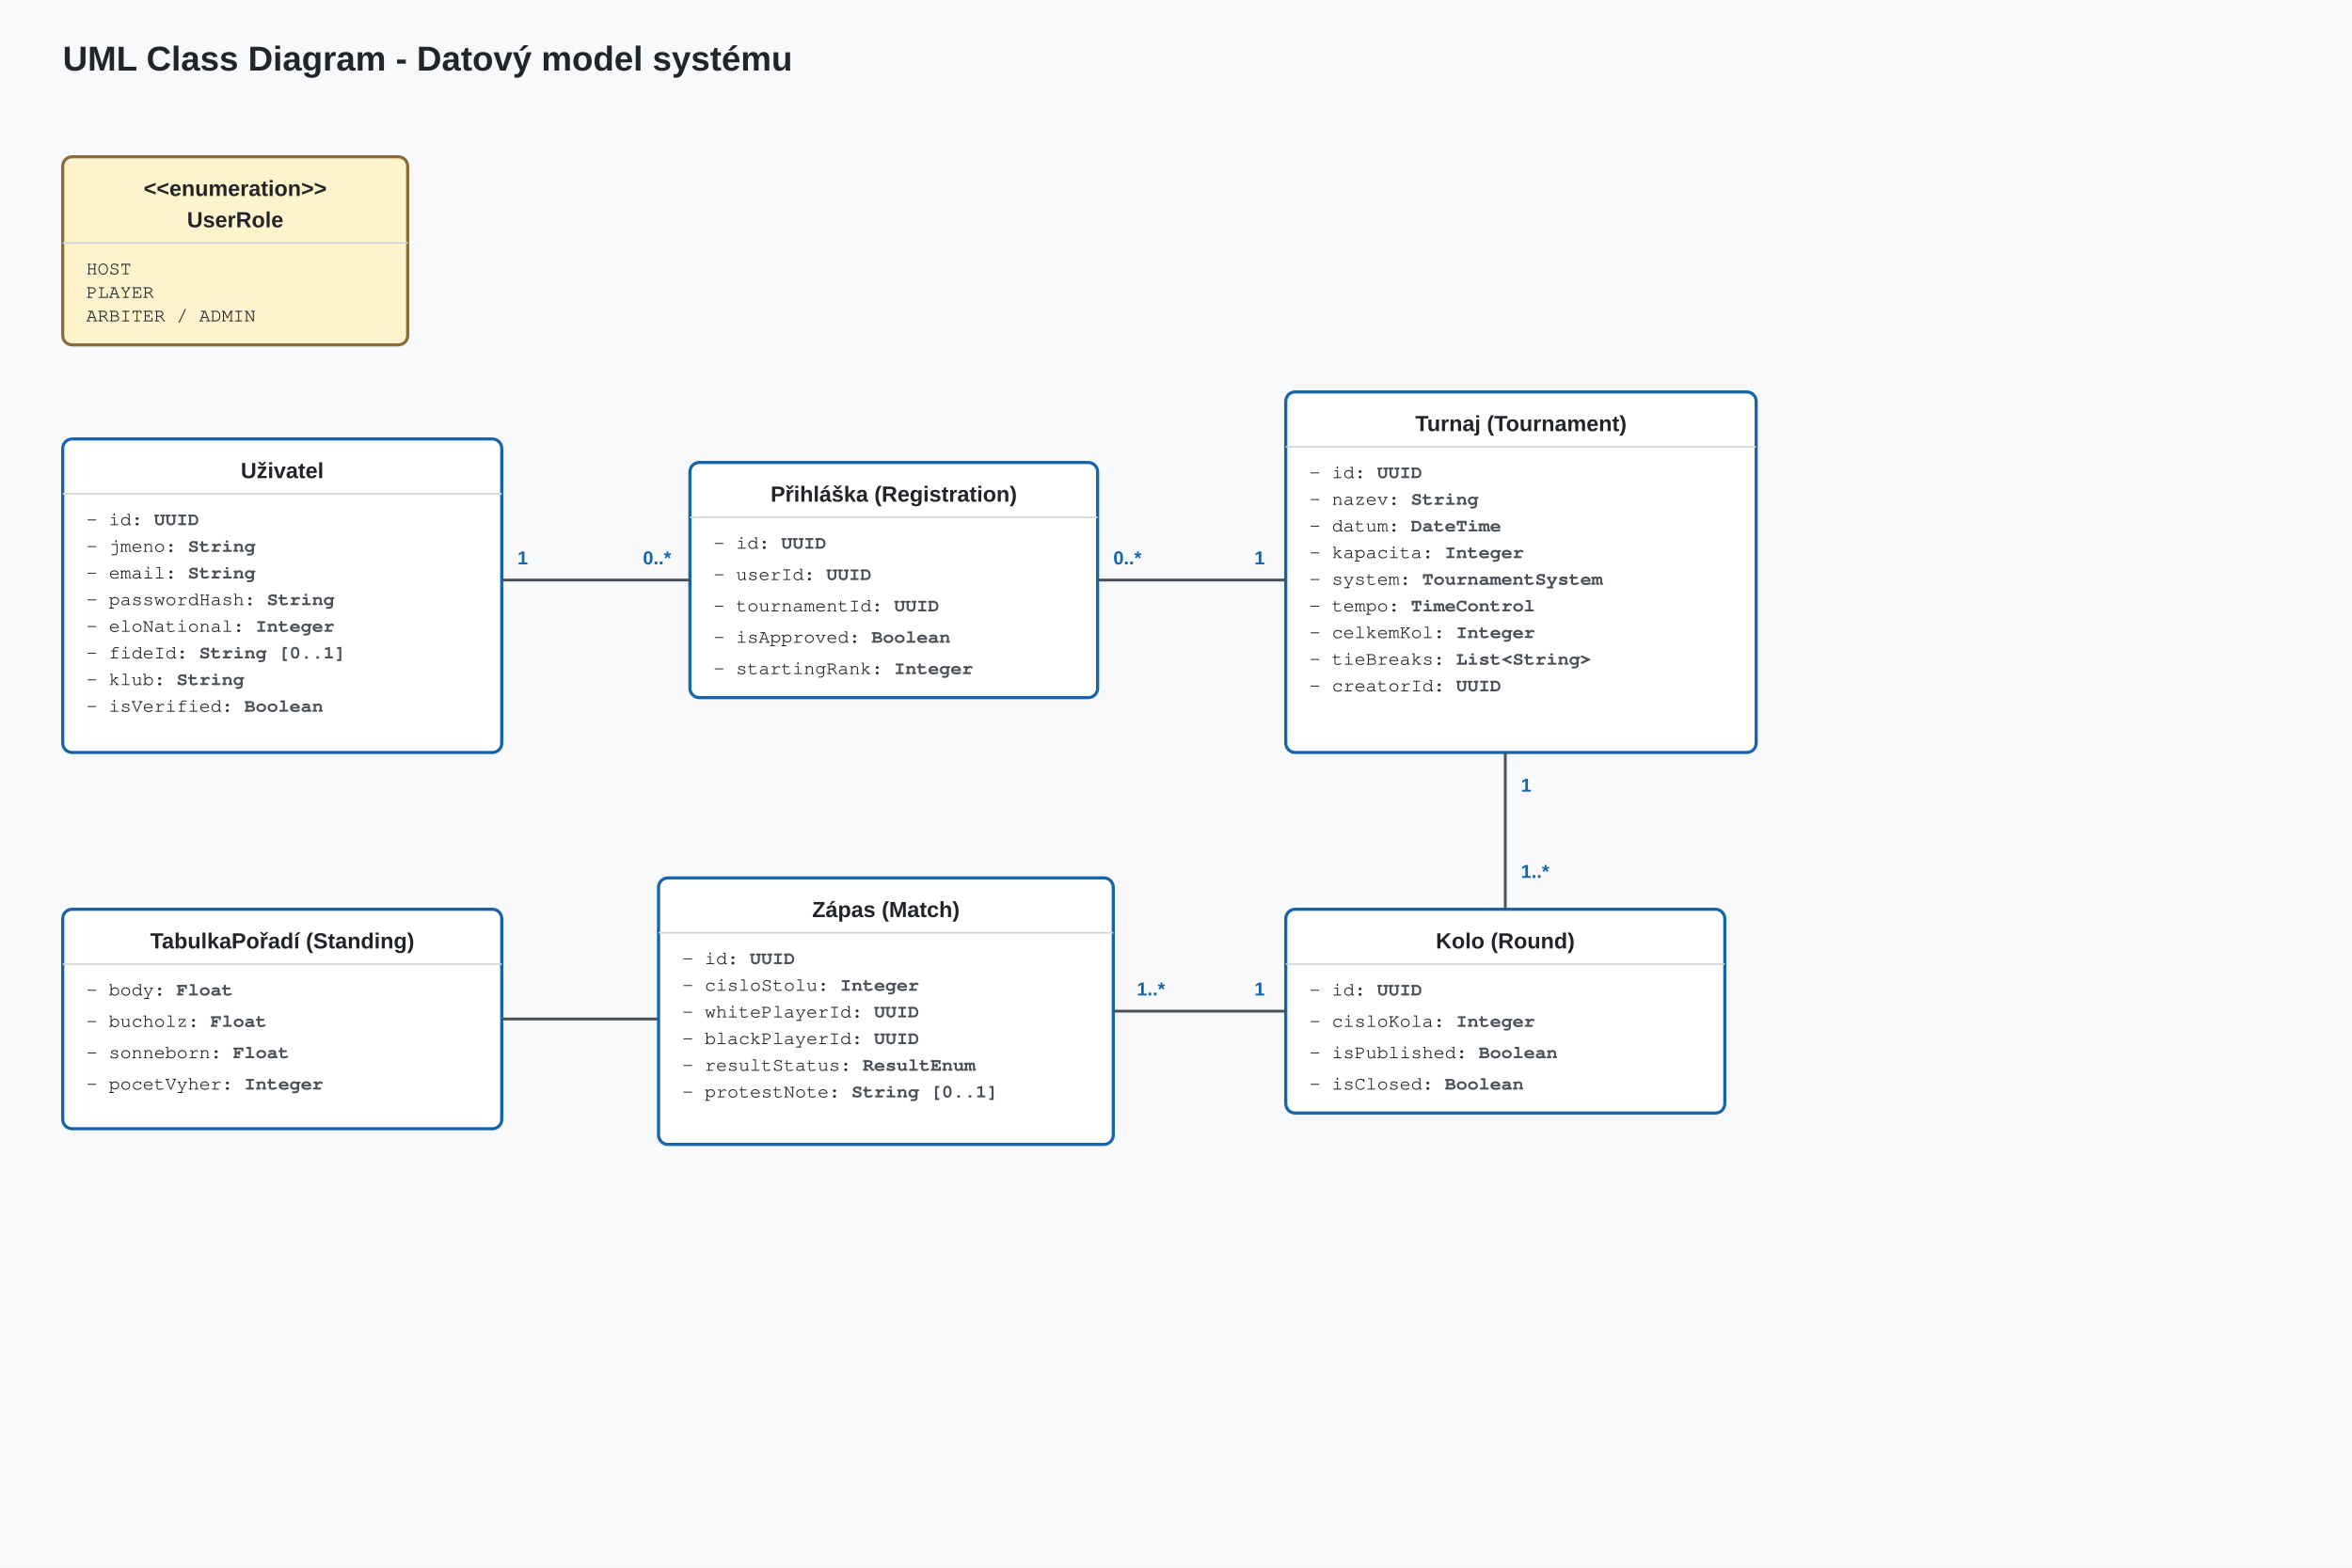
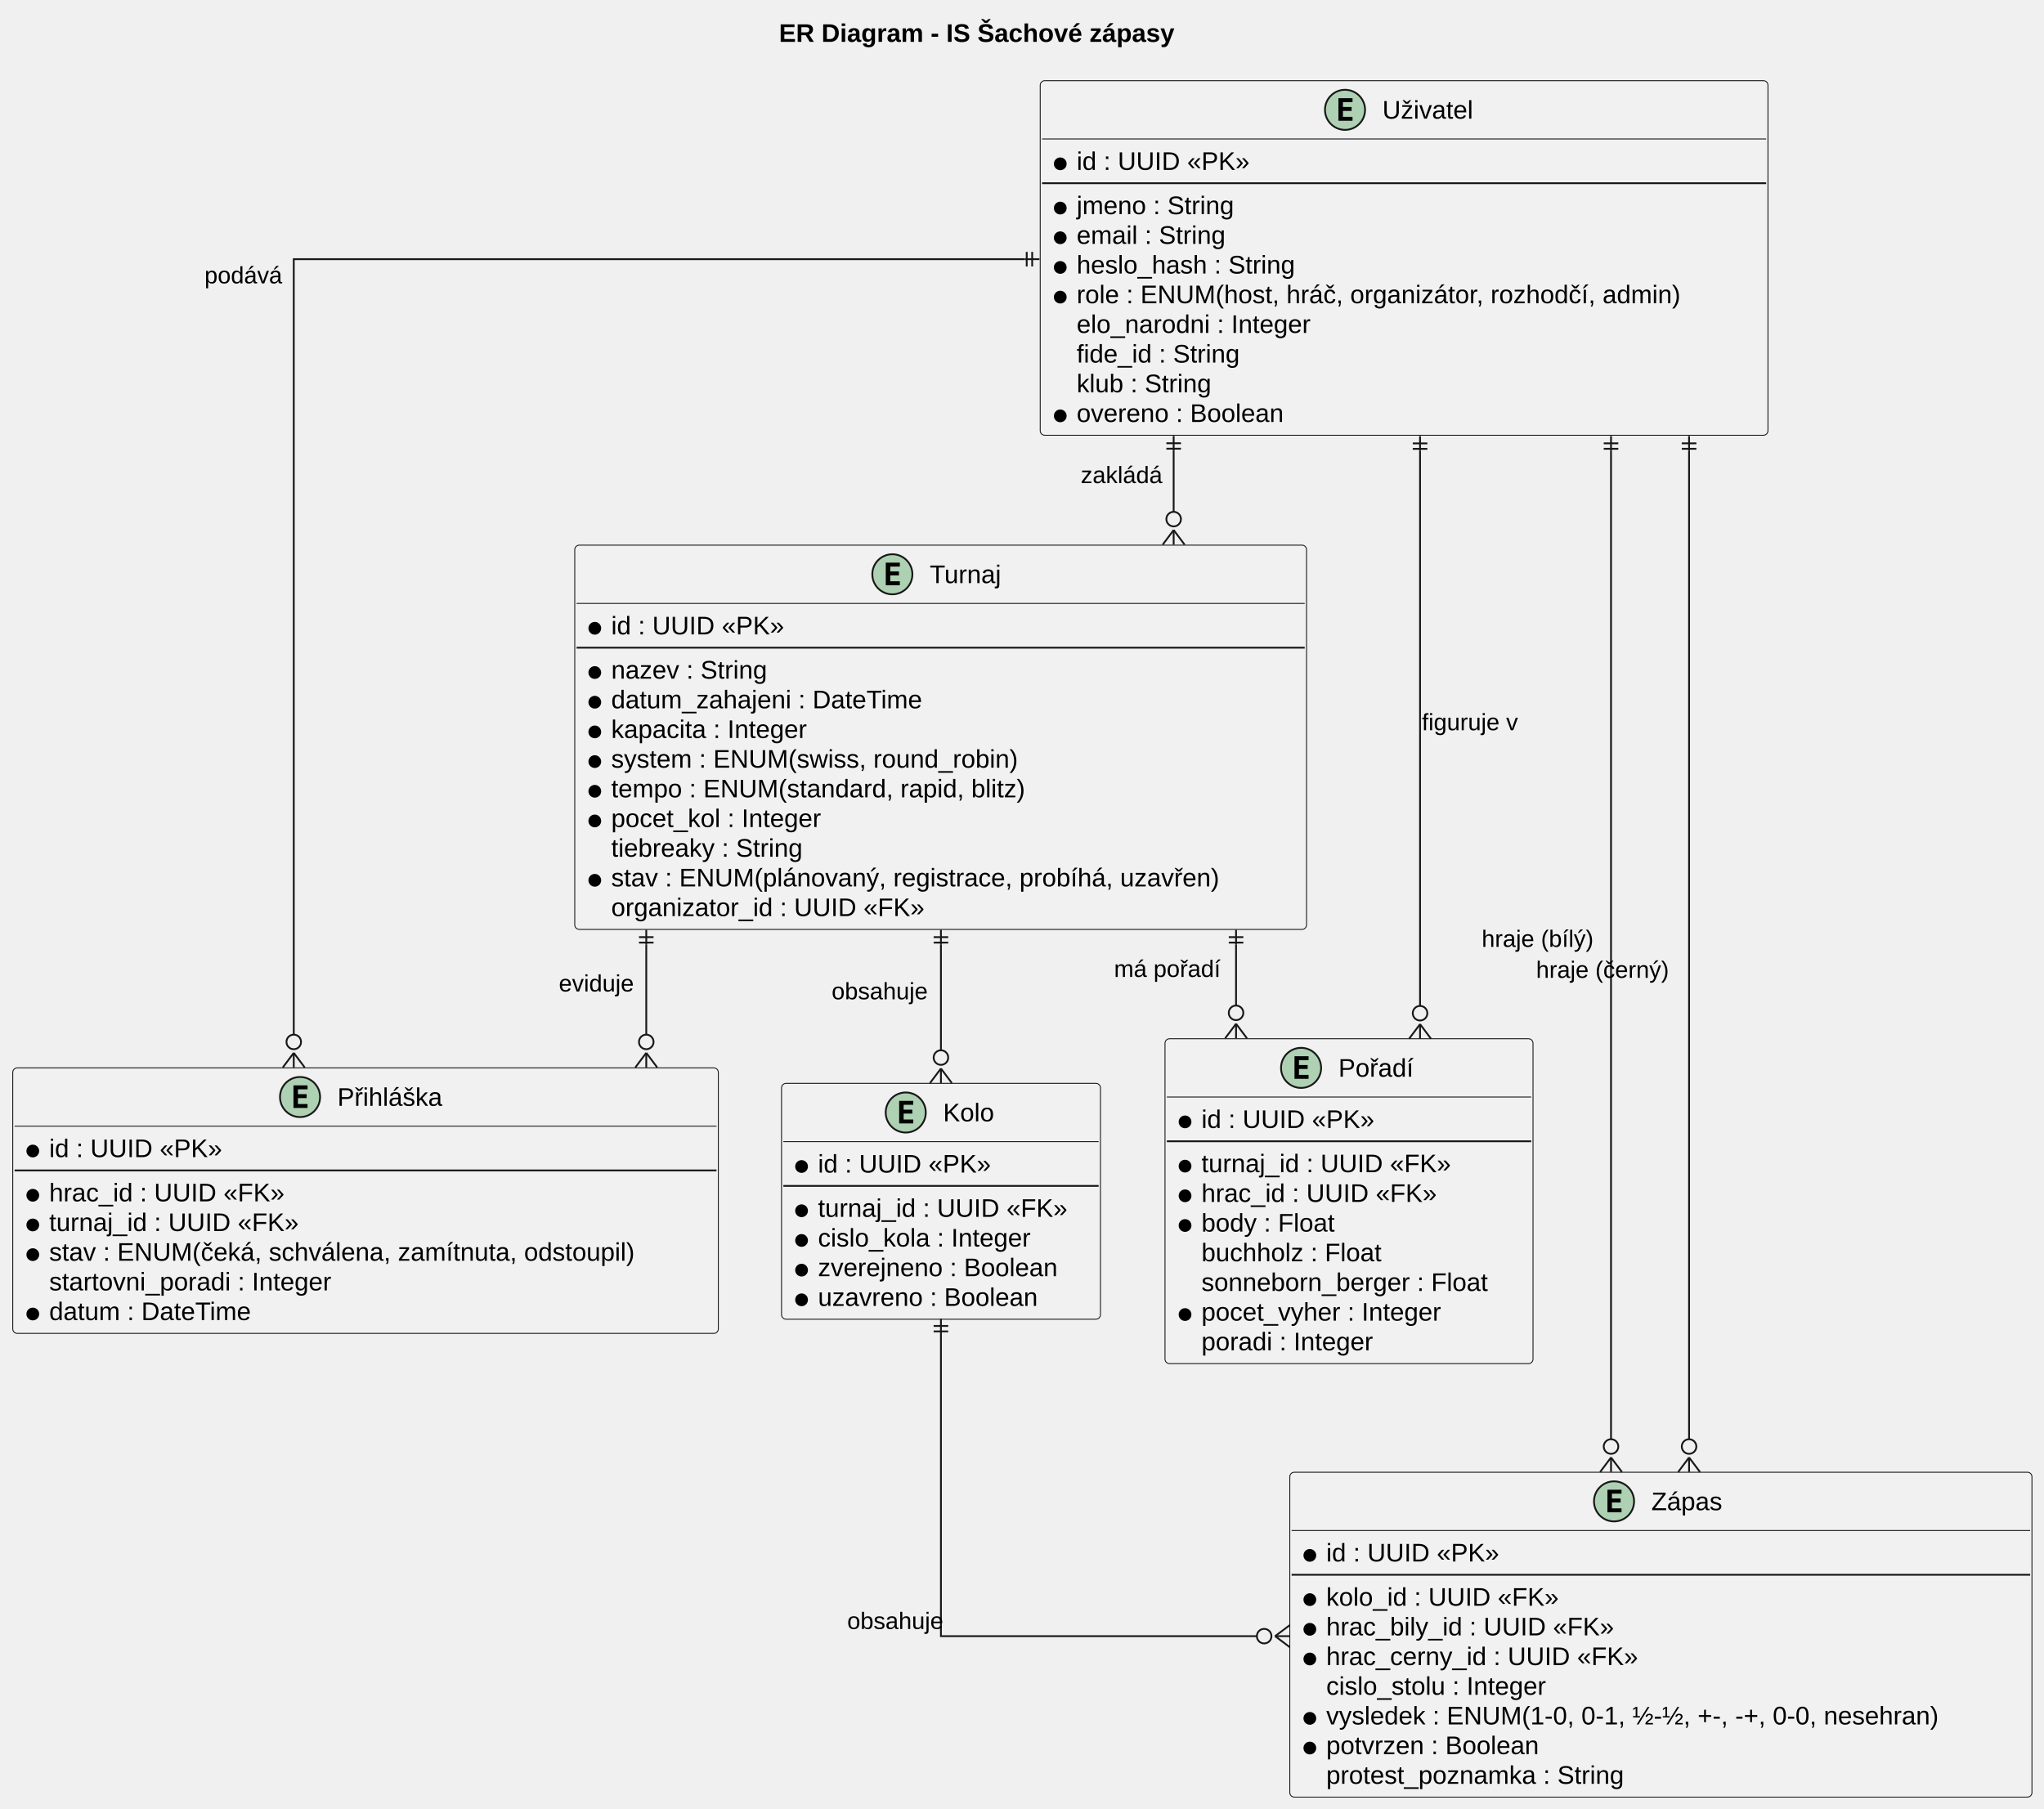
- <svg xmlns="http://www.w3.org/2000/svg" width="1500" height="1000" viewBox="0 0 1500 1000">
-   <defs>
-     <style>
-       .bg { fill: #f8f9fa; }
-       .title { font: bold 22px Arial, sans-serif; fill: #212529; }
-       .class-box { fill: #ffffff; stroke: #1864ab; stroke-width: 2; rx: 6; ry: 6; }
-       .enum-box { fill: #fff3cd; stroke: #8a6d3b; stroke-width: 2; rx: 6; ry: 6; }
-       .header { font: bold 14px Arial, sans-serif; fill: #212529; }
-       .attribute { font: 12px Courier, monospace; fill: #212529; }
-       .type { fill: #495057; font-weight: bold; }
-       .line { stroke: #495057; stroke-width: 1.8; fill: none; }
-       .cardinality { font: bold 12px Arial, sans-serif; fill: #1864ab; }
-       .separator { stroke: #ced4da; stroke-width: 1; }
-     </style>
-   </defs>
-   <rect width="1500" height="1000" class="bg" />
-   <text x="40" y="45" class="title">UML Class Diagram - Datový model systému</text>
-   <g transform="translate(40, 100)">
-     <rect width="220" height="120" class="enum-box" />
-     <text x="110" y="25" class="header" text-anchor="middle">&lt;&lt;enumeration&gt;&gt;</text>
-     <text x="110" y="45" class="header" text-anchor="middle">UserRole</text>
-     <line x1="0" y1="55" x2="220" y2="55" class="separator" />
-     <text x="15" y="75" class="attribute">HOST</text>
-     <text x="15" y="90" class="attribute">PLAYER</text>
-     <text x="15" y="105" class="attribute">ARBITER / ADMIN</text>
+ <svg xmlns="http://www.w3.org/2000/svg" contentStyleType="text/css" data-diagram-type="CLASS" height="993px" preserveAspectRatio="none" style="width:1122px;height:993px;background:#FFFFFF;" version="1.1" viewBox="0 0 1122 993" width="1122px" zoomAndPan="magnify">
+   <defs />
+   <g>
+     <g class="title" data-source-line="4">
+       <text fill="#000000" font-family="Arial" font-size="14" font-weight="bold" lengthAdjust="spacing" textLength="253.203" x="427.594" y="22.995">ER Diagram - IS Šachové zápasy</text>
+     </g>
+     <g class="entity" data-qualified-name="user" data-source-line="6" id="ent0002">
+       <rect fill="#F1F1F1" height="194.672" rx="2.5" ry="2.5" style="stroke:#181818;stroke-width:0.5;" width="399.475" x="571" y="44.297" />
+       <ellipse cx="738.316" cy="60.297" fill="#ADD1B2" rx="11" ry="11" style="stroke:#181818;stroke-width:1;" />
+       <path d="M742.426,66.297 L734.707,66.297 L734.707,53.906 L742.426,53.906 L742.426,56.062 L737.16,56.062 L737.16,58.734 L741.926,58.734 L741.926,60.891 L737.16,60.891 L737.16,64.141 L742.426,64.141 L742.426,66.297 Z " fill="#000000" />
+       <text fill="#000000" font-family="Arial" font-size="14" lengthAdjust="spacing" textLength="56.342" x="758.816" y="65.144">Uživatel</text>
+       <line style="stroke:#181818;stroke-width:0.5;" x1="572" x2="969.475" y1="76.297" y2="76.297" />
+       <g data-visibility-modifier="IE_MANDATORY">
+         <ellipse cx="582" cy="89.945" fill="#000000" rx="3" ry="3" style="stroke:#000000;stroke-width:1;" />
+       </g>
+       <text fill="#000000" font-family="Arial" font-size="14" lengthAdjust="spacing" textLength="101.001" x="591" y="93.292">id : UUID «PK»</text>
+       <line style="stroke:#181818;stroke-width:1;" x1="572" x2="969.475" y1="100.594" y2="100.594" />
+       <g data-visibility-modifier="IE_MANDATORY">
+         <ellipse cx="582" cy="114.242" fill="#000000" rx="3" ry="3" style="stroke:#000000;stroke-width:1;" />
+       </g>
+       <text fill="#000000" font-family="Arial" font-size="14" lengthAdjust="spacing" textLength="98.978" x="591" y="117.589">jmeno : String</text>
+       <g data-visibility-modifier="IE_MANDATORY">
+         <ellipse cx="582" cy="130.539" fill="#000000" rx="3" ry="3" style="stroke:#000000;stroke-width:1;" />
+       </g>
+       <text fill="#000000" font-family="Arial" font-size="14" lengthAdjust="spacing" textLength="94.008" x="591" y="133.886">email : String</text>
+       <g data-visibility-modifier="IE_MANDATORY">
+         <ellipse cx="582" cy="146.836" fill="#000000" rx="3" ry="3" style="stroke:#000000;stroke-width:1;" />
+       </g>
+       <text fill="#000000" font-family="Arial" font-size="14" lengthAdjust="spacing" textLength="133.253" x="591" y="150.183">heslo_hash : String</text>
+       <g data-visibility-modifier="IE_MANDATORY">
+         <ellipse cx="582" cy="163.133" fill="#000000" rx="3" ry="3" style="stroke:#000000;stroke-width:1;" />
+       </g>
+       <text fill="#000000" font-family="Arial" font-size="14" lengthAdjust="spacing" textLength="373.475" x="591" y="166.48">role : ENUM(host, hráč, organizátor, rozhodčí, admin)</text>
+       <text fill="#000000" font-family="Arial" font-size="14" lengthAdjust="spacing" textLength="145.469" x="591" y="182.776">elo_narodni : Integer</text>
+       <text fill="#000000" font-family="Arial" font-size="14" lengthAdjust="spacing" textLength="101.493" x="591" y="199.073">fide_id : String</text>
+       <text fill="#000000" font-family="Arial" font-size="14" lengthAdjust="spacing" textLength="85.155" x="591" y="215.37">klub : String</text>
+       <g data-visibility-modifier="IE_MANDATORY">
+         <ellipse cx="582" cy="228.32" fill="#000000" rx="3" ry="3" style="stroke:#000000;stroke-width:1;" />
+       </g>
+       <text fill="#000000" font-family="Arial" font-size="14" lengthAdjust="spacing" textLength="127.579" x="591" y="231.667">overeno : Boolean</text>
+     </g>
+     <g class="entity" data-qualified-name="tournament" data-source-line="19" id="ent0003">
+       <rect fill="#F1F1F1" height="210.969" rx="2.5" ry="2.5" style="stroke:#181818;stroke-width:0.5;" width="401.69" x="315.5" y="299.297" />
+       <ellipse cx="489.834" cy="315.297" fill="#ADD1B2" rx="11" ry="11" style="stroke:#181818;stroke-width:1;" />
+       <path d="M493.943,321.297 L486.224,321.297 L486.224,308.906 L493.943,308.906 L493.943,311.062 L488.677,311.062 L488.677,313.734 L493.443,313.734 L493.443,315.891 L488.677,315.891 L488.677,319.141 L493.943,319.141 L493.943,321.297 Z " fill="#000000" />
+       <text fill="#000000" font-family="Arial" font-size="14" lengthAdjust="spacing" textLength="44.523" x="510.334" y="320.144">Turnaj</text>
+       <line style="stroke:#181818;stroke-width:0.5;" x1="316.5" x2="716.189" y1="331.297" y2="331.297" />
+       <g data-visibility-modifier="IE_MANDATORY">
+         <ellipse cx="326.5" cy="344.945" fill="#000000" rx="3" ry="3" style="stroke:#000000;stroke-width:1;" />
+       </g>
+       <text fill="#000000" font-family="Arial" font-size="14" lengthAdjust="spacing" textLength="101.001" x="335.5" y="348.292">id : UUID «PK»</text>
+       <line style="stroke:#181818;stroke-width:1;" x1="316.5" x2="716.189" y1="355.594" y2="355.594" />
+       <g data-visibility-modifier="IE_MANDATORY">
+         <ellipse cx="326.5" cy="369.242" fill="#000000" rx="3" ry="3" style="stroke:#000000;stroke-width:1;" />
+       </g>
+       <text fill="#000000" font-family="Arial" font-size="14" lengthAdjust="spacing" textLength="97.098" x="335.5" y="372.589">nazev : String</text>
+       <g data-visibility-modifier="IE_MANDATORY">
+         <ellipse cx="326.5" cy="385.539" fill="#000000" rx="3" ry="3" style="stroke:#000000;stroke-width:1;" />
+       </g>
+       <text fill="#000000" font-family="Arial" font-size="14" lengthAdjust="spacing" textLength="192.883" x="335.5" y="388.886">datum_zahajeni : DateTime</text>
+       <g data-visibility-modifier="IE_MANDATORY">
+         <ellipse cx="326.5" cy="401.836" fill="#000000" rx="3" ry="3" style="stroke:#000000;stroke-width:1;" />
+       </g>
+       <text fill="#000000" font-family="Arial" font-size="14" lengthAdjust="spacing" textLength="123.785" x="335.5" y="405.183">kapacita : Integer</text>
+       <g data-visibility-modifier="IE_MANDATORY">
+         <ellipse cx="326.5" cy="418.133" fill="#000000" rx="3" ry="3" style="stroke:#000000;stroke-width:1;" />
+       </g>
+       <text fill="#000000" font-family="Arial" font-size="14" lengthAdjust="spacing" textLength="246.846" x="335.5" y="421.479">system : ENUM(swiss, round_robin)</text>
+       <g data-visibility-modifier="IE_MANDATORY">
+         <ellipse cx="326.5" cy="434.43" fill="#000000" rx="3" ry="3" style="stroke:#000000;stroke-width:1;" />
+       </g>
+       <text fill="#000000" font-family="Arial" font-size="14" lengthAdjust="spacing" textLength="257.024" x="335.5" y="437.776">tempo : ENUM(standard, rapid, blitz)</text>
+       <g data-visibility-modifier="IE_MANDATORY">
+         <ellipse cx="326.5" cy="450.727" fill="#000000" rx="3" ry="3" style="stroke:#000000;stroke-width:1;" />
+       </g>
+       <text fill="#000000" font-family="Arial" font-size="14" lengthAdjust="spacing" textLength="130.792" x="335.5" y="454.073">pocet_kol : Integer</text>
+       <text fill="#000000" font-family="Arial" font-size="14" lengthAdjust="spacing" textLength="121.618" x="335.5" y="470.37">tiebreaky : String</text>
+       <g data-visibility-modifier="IE_MANDATORY">
+         <ellipse cx="326.5" cy="483.32" fill="#000000" rx="3" ry="3" style="stroke:#000000;stroke-width:1;" />
+       </g>
+       <text fill="#000000" font-family="Arial" font-size="14" lengthAdjust="spacing" textLength="375.69" x="335.5" y="486.667">stav : ENUM(plánovaný, registrace, probíhá, uzavřen)</text>
+       <text fill="#000000" font-family="Arial" font-size="14" lengthAdjust="spacing" textLength="187.899" x="335.5" y="502.964">organizator_id : UUID «FK»</text>
+     </g>
+     <g class="entity" data-qualified-name="reg" data-source-line="33" id="ent0004">
+       <rect fill="#F1F1F1" height="145.781" rx="2.5" ry="2.5" style="stroke:#181818;stroke-width:0.5;" width="387.313" x="7" y="586.297" />
+       <ellipse cx="164.702" cy="602.297" fill="#ADD1B2" rx="11" ry="11" style="stroke:#181818;stroke-width:1;" />
+       <path d="M168.811,608.297 L161.092,608.297 L161.092,595.906 L168.811,595.906 L168.811,598.062 L163.545,598.062 L163.545,600.734 L168.311,600.734 L168.311,602.891 L163.545,602.891 L163.545,606.141 L168.811,606.141 L168.811,608.297 Z " fill="#000000" />
+       <text fill="#000000" font-family="Arial" font-size="14" lengthAdjust="spacing" textLength="63.41" x="185.202" y="607.144">Přihláška</text>
+       <line style="stroke:#181818;stroke-width:0.5;" x1="8" x2="393.313" y1="618.297" y2="618.297" />
+       <g data-visibility-modifier="IE_MANDATORY">
+         <ellipse cx="18" cy="631.945" fill="#000000" rx="3" ry="3" style="stroke:#000000;stroke-width:1;" />
+       </g>
+       <text fill="#000000" font-family="Arial" font-size="14" lengthAdjust="spacing" textLength="101.001" x="27" y="635.292">id : UUID «PK»</text>
+       <line style="stroke:#181818;stroke-width:1;" x1="8" x2="393.313" y1="642.594" y2="642.594" />
+       <g data-visibility-modifier="IE_MANDATORY">
+         <ellipse cx="18" cy="656.242" fill="#000000" rx="3" ry="3" style="stroke:#000000;stroke-width:1;" />
+       </g>
+       <text fill="#000000" font-family="Arial" font-size="14" lengthAdjust="spacing" textLength="138.517" x="27" y="659.589">hrac_id : UUID «FK»</text>
+       <g data-visibility-modifier="IE_MANDATORY">
+         <ellipse cx="18" cy="672.539" fill="#000000" rx="3" ry="3" style="stroke:#000000;stroke-width:1;" />
+       </g>
+       <text fill="#000000" font-family="Arial" font-size="14" lengthAdjust="spacing" textLength="149.071" x="27" y="675.886">turnaj_id : UUID «FK»</text>
+       <g data-visibility-modifier="IE_MANDATORY">
+         <ellipse cx="18" cy="688.836" fill="#000000" rx="3" ry="3" style="stroke:#000000;stroke-width:1;" />
+       </g>
+       <text fill="#000000" font-family="Arial" font-size="14" lengthAdjust="spacing" textLength="361.313" x="27" y="692.183">stav : ENUM(čeká, schválena, zamítnuta, odstoupil)</text>
+       <text fill="#000000" font-family="Arial" font-size="14" lengthAdjust="spacing" textLength="177.762" x="27" y="708.48">startovni_poradi : Integer</text>
+       <g data-visibility-modifier="IE_MANDATORY">
+         <ellipse cx="18" cy="721.43" fill="#000000" rx="3" ry="3" style="stroke:#000000;stroke-width:1;" />
+       </g>
+       <text fill="#000000" font-family="Arial" font-size="14" lengthAdjust="spacing" textLength="127.237" x="27" y="724.776">datum : DateTime</text>
+     </g>
+     <g class="entity" data-qualified-name="round" data-source-line="43" id="ent0005">
+       <rect fill="#F1F1F1" height="129.484" rx="2.5" ry="2.5" style="stroke:#181818;stroke-width:0.5;" width="175.071" x="429" y="594.797" />
+       <ellipse cx="497.185" cy="610.797" fill="#ADD1B2" rx="11" ry="11" style="stroke:#181818;stroke-width:1;" />
+       <path d="M501.294,616.797 L493.576,616.797 L493.576,604.406 L501.294,604.406 L501.294,606.562 L496.029,606.562 L496.029,609.234 L500.794,609.234 L500.794,611.391 L496.029,611.391 L496.029,614.641 L501.294,614.641 L501.294,616.797 Z " fill="#000000" />
+       <text fill="#000000" font-family="Arial" font-size="14" lengthAdjust="spacing" textLength="30.201" x="517.685" y="615.644">Kolo</text>
+       <line style="stroke:#181818;stroke-width:0.5;" x1="430" x2="603.071" y1="626.797" y2="626.797" />
+       <g data-visibility-modifier="IE_MANDATORY">
+         <ellipse cx="440" cy="640.445" fill="#000000" rx="3" ry="3" style="stroke:#000000;stroke-width:1;" />
+       </g>
+       <text fill="#000000" font-family="Arial" font-size="14" lengthAdjust="spacing" textLength="101.001" x="449" y="643.792">id : UUID «PK»</text>
+       <line style="stroke:#181818;stroke-width:1;" x1="430" x2="603.071" y1="651.094" y2="651.094" />
+       <g data-visibility-modifier="IE_MANDATORY">
+         <ellipse cx="440" cy="664.742" fill="#000000" rx="3" ry="3" style="stroke:#000000;stroke-width:1;" />
+       </g>
+       <text fill="#000000" font-family="Arial" font-size="14" lengthAdjust="spacing" textLength="149.071" x="449" y="668.089">turnaj_id : UUID «FK»</text>
+       <g data-visibility-modifier="IE_MANDATORY">
+         <ellipse cx="440" cy="681.039" fill="#000000" rx="3" ry="3" style="stroke:#000000;stroke-width:1;" />
+       </g>
+       <text fill="#000000" font-family="Arial" font-size="14" lengthAdjust="spacing" textLength="131.455" x="449" y="684.386">cislo_kola : Integer</text>
+       <g data-visibility-modifier="IE_MANDATORY">
+         <ellipse cx="440" cy="697.336" fill="#000000" rx="3" ry="3" style="stroke:#000000;stroke-width:1;" />
+       </g>
+       <text fill="#000000" font-family="Arial" font-size="14" lengthAdjust="spacing" textLength="147.738" x="449" y="700.683">zverejneno : Boolean</text>
+       <g data-visibility-modifier="IE_MANDATORY">
+         <ellipse cx="440" cy="713.633" fill="#000000" rx="3" ry="3" style="stroke:#000000;stroke-width:1;" />
+       </g>
+       <text fill="#000000" font-family="Arial" font-size="14" lengthAdjust="spacing" textLength="135.201" x="449" y="716.98">uzavreno : Boolean</text>
+     </g>
+     <g class="entity" data-qualified-name="match" data-source-line="52" id="ent0006">
+       <rect fill="#F1F1F1" height="178.375" rx="2.5" ry="2.5" style="stroke:#181818;stroke-width:0.5;" width="407.391" x="708" y="808.297" />
+       <ellipse cx="885.981" cy="824.297" fill="#ADD1B2" rx="11" ry="11" style="stroke:#181818;stroke-width:1;" />
+       <path d="M890.09,830.297 L882.371,830.297 L882.371,817.906 L890.09,817.906 L890.09,820.062 L884.824,820.062 L884.824,822.734 L889.59,822.734 L889.59,824.891 L884.824,824.891 L884.824,828.141 L890.09,828.141 L890.09,830.297 Z " fill="#000000" />
+       <text fill="#000000" font-family="Arial" font-size="14" lengthAdjust="spacing" textLength="42.93" x="906.481" y="829.144">Zápas</text>
+       <line style="stroke:#181818;stroke-width:0.5;" x1="709" x2="1114.391" y1="840.297" y2="840.297" />
+       <g data-visibility-modifier="IE_MANDATORY">
+         <ellipse cx="719" cy="853.945" fill="#000000" rx="3" ry="3" style="stroke:#000000;stroke-width:1;" />
+       </g>
+       <text fill="#000000" font-family="Arial" font-size="14" lengthAdjust="spacing" textLength="101.001" x="728" y="857.292">id : UUID «PK»</text>
+       <line style="stroke:#181818;stroke-width:1;" x1="709" x2="1114.391" y1="864.594" y2="864.594" />
+       <g data-visibility-modifier="IE_MANDATORY">
+         <ellipse cx="719" cy="878.242" fill="#000000" rx="3" ry="3" style="stroke:#000000;stroke-width:1;" />
+       </g>
+       <text fill="#000000" font-family="Arial" font-size="14" lengthAdjust="spacing" textLength="136.739" x="728" y="881.589">kolo_id : UUID «FK»</text>
+       <g data-visibility-modifier="IE_MANDATORY">
+         <ellipse cx="719" cy="894.539" fill="#000000" rx="3" ry="3" style="stroke:#000000;stroke-width:1;" />
+       </g>
+       <text fill="#000000" font-family="Arial" font-size="14" lengthAdjust="spacing" textLength="170.468" x="728" y="897.886">hrac_bily_id : UUID «FK»</text>
+       <g data-visibility-modifier="IE_MANDATORY">
+         <ellipse cx="719" cy="910.836" fill="#000000" rx="3" ry="3" style="stroke:#000000;stroke-width:1;" />
+       </g>
+       <text fill="#000000" font-family="Arial" font-size="14" lengthAdjust="spacing" textLength="184.741" x="728" y="914.183">hrac_cerny_id : UUID «FK»</text>
+       <text fill="#000000" font-family="Arial" font-size="14" lengthAdjust="spacing" textLength="136.425" x="728" y="930.48">cislo_stolu : Integer</text>
+       <g data-visibility-modifier="IE_MANDATORY">
+         <ellipse cx="719" cy="943.43" fill="#000000" rx="3" ry="3" style="stroke:#000000;stroke-width:1;" />
+       </g>
+       <text fill="#000000" font-family="Arial" font-size="14" lengthAdjust="spacing" textLength="381.391" x="728" y="946.776">vysledek : ENUM(1-0, 0-1, ½-½, +-, -+, 0-0, nesehran)</text>
+       <g data-visibility-modifier="IE_MANDATORY">
+         <ellipse cx="719" cy="959.727" fill="#000000" rx="3" ry="3" style="stroke:#000000;stroke-width:1;" />
+       </g>
+       <text fill="#000000" font-family="Arial" font-size="14" lengthAdjust="spacing" textLength="132.125" x="728" y="963.073">potvrzen : Boolean</text>
+       <text fill="#000000" font-family="Arial" font-size="14" lengthAdjust="spacing" textLength="185.069" x="728" y="979.37">protest_poznamka : String</text>
+     </g>
+     <g class="entity" data-qualified-name="standing" data-source-line="64" id="ent0007">
+       <rect fill="#F1F1F1" height="178.375" rx="2.5" ry="2.5" style="stroke:#181818;stroke-width:0.5;" width="202.005" x="639.5" y="570.297" />
+       <ellipse cx="714.193" cy="586.297" fill="#ADD1B2" rx="11" ry="11" style="stroke:#181818;stroke-width:1;" />
+       <path d="M718.302,592.297 L710.583,592.297 L710.583,579.906 L718.302,579.906 L718.302,582.062 L713.037,582.062 L713.037,584.734 L717.802,584.734 L717.802,586.891 L713.037,586.891 L713.037,590.141 L718.302,590.141 L718.302,592.297 Z " fill="#000000" />
+       <text fill="#000000" font-family="Arial" font-size="14" lengthAdjust="spacing" textLength="44.119" x="734.693" y="591.144">Pořadí</text>
+       <line style="stroke:#181818;stroke-width:0.5;" x1="640.5" x2="840.505" y1="602.297" y2="602.297" />
+       <g data-visibility-modifier="IE_MANDATORY">
+         <ellipse cx="650.5" cy="615.945" fill="#000000" rx="3" ry="3" style="stroke:#000000;stroke-width:1;" />
+       </g>
+       <text fill="#000000" font-family="Arial" font-size="14" lengthAdjust="spacing" textLength="101.001" x="659.5" y="619.292">id : UUID «PK»</text>
+       <line style="stroke:#181818;stroke-width:1;" x1="640.5" x2="840.505" y1="626.594" y2="626.594" />
+       <g data-visibility-modifier="IE_MANDATORY">
+         <ellipse cx="650.5" cy="640.242" fill="#000000" rx="3" ry="3" style="stroke:#000000;stroke-width:1;" />
+       </g>
+       <text fill="#000000" font-family="Arial" font-size="14" lengthAdjust="spacing" textLength="149.071" x="659.5" y="643.589">turnaj_id : UUID «FK»</text>
+       <g data-visibility-modifier="IE_MANDATORY">
+         <ellipse cx="650.5" cy="656.539" fill="#000000" rx="3" ry="3" style="stroke:#000000;stroke-width:1;" />
+       </g>
+       <text fill="#000000" font-family="Arial" font-size="14" lengthAdjust="spacing" textLength="138.517" x="659.5" y="659.886">hrac_id : UUID «FK»</text>
+       <g data-visibility-modifier="IE_MANDATORY">
+         <ellipse cx="650.5" cy="672.836" fill="#000000" rx="3" ry="3" style="stroke:#000000;stroke-width:1;" />
+       </g>
+       <text fill="#000000" font-family="Arial" font-size="14" lengthAdjust="spacing" textLength="82.817" x="659.5" y="676.183">body : Float</text>
+       <text fill="#000000" font-family="Arial" font-size="14" lengthAdjust="spacing" textLength="111.2" x="659.5" y="692.48">buchholz : Float</text>
+       <text fill="#000000" font-family="Arial" font-size="14" lengthAdjust="spacing" textLength="176.005" x="659.5" y="708.776">sonneborn_berger : Float</text>
+       <g data-visibility-modifier="IE_MANDATORY">
+         <ellipse cx="650.5" cy="721.727" fill="#000000" rx="3" ry="3" style="stroke:#000000;stroke-width:1;" />
+       </g>
+       <text fill="#000000" font-family="Arial" font-size="14" lengthAdjust="spacing" textLength="150.042" x="659.5" y="725.073">pocet_vyher : Integer</text>
+       <text fill="#000000" font-family="Arial" font-size="14" lengthAdjust="spacing" textLength="108.541" x="659.5" y="741.37">poradi : Integer</text>
+     </g>
+     <g class="link" data-entity-1="ent0002" data-entity-2="ent0003" data-link-type="crowfoot" data-source-line="77" id="lnk8">
+       <path codeLine="77" d="M644.25,247.357 C644.25,266.797 644.25,261.307 644.25,281.007" fill="none" id="user-tournament" style="stroke:#181818;stroke-width:1;" />
+       <line style="stroke:#181818;stroke-width:1;" x1="640.25" x2="648.25" y1="243.357" y2="243.357" />
+       <line style="stroke:#181818;stroke-width:1;" x1="640.25" x2="648.25" y1="246.357" y2="246.357" />
+       <line style="stroke:#181818;stroke-width:1;" x1="644.25" x2="644.25" y1="247.357" y2="239.357" />
+       <line style="stroke:#181818;stroke-width:1;" x1="644.25" x2="650.25" y1="291.007" y2="299.007" />
+       <line style="stroke:#181818;stroke-width:1;" x1="644.25" x2="638.25" y1="291.007" y2="299.007" />
+       <line style="stroke:#181818;stroke-width:1;" x1="644.25" x2="644.25" y1="291.007" y2="299.007" />
+       <ellipse cx="644.25" cy="285.007" fill="none" rx="4" ry="4" style="stroke:#181818;stroke-width:1;" />
+       <text fill="#000000" font-family="Arial" font-size="13" lengthAdjust="spacing" textLength="50.115" x="593.25" y="265.244">zakládá</text>
+     </g>
+     <g class="link" data-entity-1="ent0002" data-entity-2="ent0004" data-link-type="crowfoot" data-source-line="78" id="lnk9">
+       <path codeLine="78" d="M562.59,142.297 C384.96,142.297 161.25,142.297 161.25,142.297 C161.25,142.297 161.25,425.427 161.25,568.047" fill="none" id="user-reg" style="stroke:#181818;stroke-width:1;" />
+       <line style="stroke:#181818;stroke-width:1;" x1="566.59" x2="566.59" y1="138.297" y2="146.297" />
+       <line style="stroke:#181818;stroke-width:1;" x1="563.59" x2="563.59" y1="138.297" y2="146.297" />
+       <line style="stroke:#181818;stroke-width:1;" x1="562.59" x2="570.59" y1="142.297" y2="142.297" />
+       <line style="stroke:#181818;stroke-width:1;" x1="161.25" x2="167.25" y1="578.047" y2="586.047" />
+       <line style="stroke:#181818;stroke-width:1;" x1="161.25" x2="155.25" y1="578.047" y2="586.047" />
+       <line style="stroke:#181818;stroke-width:1;" x1="161.25" x2="161.25" y1="578.047" y2="586.047" />
+       <ellipse cx="161.25" cy="572.047" fill="none" rx="4" ry="4" style="stroke:#181818;stroke-width:1;" />
+       <text fill="#000000" font-family="Arial" font-size="13" lengthAdjust="spacing" textLength="48.084" x="112.25" y="155.574">podává</text>
+     </g>
+     <g class="link" data-entity-1="ent0003" data-entity-2="ent0004" data-link-type="crowfoot" data-source-line="79" id="lnk10">
+       <path codeLine="79" d="M354.75,518.517 C354.75,543.917 354.75,544.497 354.75,568.047" fill="none" id="tournament-reg" style="stroke:#181818;stroke-width:1;" />
+       <line style="stroke:#181818;stroke-width:1;" x1="350.75" x2="358.75" y1="514.517" y2="514.517" />
+       <line style="stroke:#181818;stroke-width:1;" x1="350.75" x2="358.75" y1="517.517" y2="517.517" />
+       <line style="stroke:#181818;stroke-width:1;" x1="354.75" x2="354.75" y1="518.517" y2="510.517" />
+       <line style="stroke:#181818;stroke-width:1;" x1="354.75" x2="360.75" y1="578.047" y2="586.047" />
+       <line style="stroke:#181818;stroke-width:1;" x1="354.75" x2="348.75" y1="578.047" y2="586.047" />
+       <line style="stroke:#181818;stroke-width:1;" x1="354.75" x2="354.75" y1="578.047" y2="586.047" />
+       <ellipse cx="354.75" cy="572.047" fill="none" rx="4" ry="4" style="stroke:#181818;stroke-width:1;" />
+       <text fill="#000000" font-family="Arial" font-size="13" lengthAdjust="spacing" textLength="47.404" x="306.75" y="544.354">eviduje</text>
+     </g>
+     <g class="link" data-entity-1="ent0003" data-entity-2="ent0005" data-link-type="crowfoot" data-source-line="80" id="lnk11">
+       <path codeLine="80" d="M516.5,518.517 C516.5,547.057 516.5,551.087 516.5,576.637" fill="none" id="tournament-round" style="stroke:#181818;stroke-width:1;" />
+       <line style="stroke:#181818;stroke-width:1;" x1="512.5" x2="520.5" y1="514.517" y2="514.517" />
+       <line style="stroke:#181818;stroke-width:1;" x1="512.5" x2="520.5" y1="517.517" y2="517.517" />
+       <line style="stroke:#181818;stroke-width:1;" x1="516.5" x2="516.5" y1="518.517" y2="510.517" />
+       <line style="stroke:#181818;stroke-width:1;" x1="516.5" x2="522.5" y1="586.637" y2="594.637" />
+       <line style="stroke:#181818;stroke-width:1;" x1="516.5" x2="510.5" y1="586.637" y2="594.637" />
+       <line style="stroke:#181818;stroke-width:1;" x1="516.5" x2="516.5" y1="586.637" y2="594.637" />
+       <ellipse cx="516.5" cy="580.637" fill="none" rx="4" ry="4" style="stroke:#181818;stroke-width:1;" />
+       <text fill="#000000" font-family="Arial" font-size="13" lengthAdjust="spacing" textLength="59.033" x="456.5" y="548.644">obsahuje</text>
+     </g>
+     <g class="link" data-entity-1="ent0005" data-entity-2="ent0006" data-link-type="crowfoot" data-source-line="81" id="lnk12">
+       <path codeLine="81" d="M516.5,731.977 C516.5,802.757 516.5,898.297 516.5,898.297 C516.5,898.297 593.24,898.297 689.93,898.297" fill="none" id="round-match" style="stroke:#181818;stroke-width:1;" />
+       <line style="stroke:#181818;stroke-width:1;" x1="512.5" x2="520.5" y1="727.977" y2="727.977" />
+       <line style="stroke:#181818;stroke-width:1;" x1="512.5" x2="520.5" y1="730.977" y2="730.977" />
+       <line style="stroke:#181818;stroke-width:1;" x1="516.5" x2="516.5" y1="731.977" y2="723.977" />
+       <line style="stroke:#181818;stroke-width:1;" x1="699.93" x2="707.93" y1="898.297" y2="892.297" />
+       <line style="stroke:#181818;stroke-width:1;" x1="699.93" x2="707.93" y1="898.297" y2="904.297" />
+       <line style="stroke:#181818;stroke-width:1;" x1="699.93" x2="707.93" y1="898.297" y2="898.297" />
+       <ellipse cx="693.93" cy="898.297" fill="none" rx="4" ry="4" style="stroke:#181818;stroke-width:1;" />
+       <text fill="#000000" font-family="Arial" font-size="13" lengthAdjust="spacing" textLength="59.033" x="465.05" y="894.364">obsahuje</text>
+     </g>
+     <g class="link" data-entity-1="ent0002" data-entity-2="ent0006" data-link-type="crowfoot" data-source-line="82" id="lnk13">
+       <path codeLine="82" d="M884.33,247.407 C884.33,395.197 884.33,647.597 884.33,790.187" fill="none" id="user-match" style="stroke:#181818;stroke-width:1;" />
+       <line style="stroke:#181818;stroke-width:1;" x1="880.33" x2="888.33" y1="243.407" y2="243.407" />
+       <line style="stroke:#181818;stroke-width:1;" x1="880.33" x2="888.33" y1="246.407" y2="246.407" />
+       <line style="stroke:#181818;stroke-width:1;" x1="884.33" x2="884.33" y1="247.407" y2="239.407" />
+       <line style="stroke:#181818;stroke-width:1;" x1="884.33" x2="890.33" y1="800.187" y2="808.187" />
+       <line style="stroke:#181818;stroke-width:1;" x1="884.33" x2="878.33" y1="800.187" y2="808.187" />
+       <line style="stroke:#181818;stroke-width:1;" x1="884.33" x2="884.33" y1="800.187" y2="808.187" />
+       <ellipse cx="884.33" cy="794.187" fill="none" rx="4" ry="4" style="stroke:#181818;stroke-width:1;" />
+       <text fill="#000000" font-family="Arial" font-size="13" lengthAdjust="spacing" textLength="70.605" x="813.33" y="519.864">hraje (bílý)</text>
+     </g>
+     <g class="link" data-entity-1="ent0002" data-entity-2="ent0006" data-link-type="crowfoot" data-source-line="83" id="lnk14">
+       <path codeLine="83" d="M927.17,247.407 C927.17,395.197 927.17,647.597 927.17,790.187" fill="none" id="user-match-1" style="stroke:#181818;stroke-width:1;" />
+       <line style="stroke:#181818;stroke-width:1;" x1="923.17" x2="931.17" y1="243.407" y2="243.407" />
+       <line style="stroke:#181818;stroke-width:1;" x1="923.17" x2="931.17" y1="246.407" y2="246.407" />
+       <line style="stroke:#181818;stroke-width:1;" x1="927.17" x2="927.17" y1="247.407" y2="239.407" />
+       <line style="stroke:#181818;stroke-width:1;" x1="927.17" x2="933.17" y1="800.187" y2="808.187" />
+       <line style="stroke:#181818;stroke-width:1;" x1="927.17" x2="921.17" y1="800.187" y2="808.187" />
+       <line style="stroke:#181818;stroke-width:1;" x1="927.17" x2="927.17" y1="800.187" y2="808.187" />
+       <ellipse cx="927.17" cy="794.187" fill="none" rx="4" ry="4" style="stroke:#181818;stroke-width:1;" />
+       <text fill="#000000" font-family="Arial" font-size="13" lengthAdjust="spacing" textLength="83.859" x="843.17" y="536.864">hraje (černý)</text>
+     </g>
+     <g class="link" data-entity-1="ent0003" data-entity-2="ent0007" data-link-type="crowfoot" data-source-line="84" id="lnk15">
+       <path codeLine="84" d="M678.5,518.517 C678.5,538.317 678.5,532.837 678.5,552.077" fill="none" id="tournament-standing" style="stroke:#181818;stroke-width:1;" />
+       <line style="stroke:#181818;stroke-width:1;" x1="674.5" x2="682.5" y1="514.517" y2="514.517" />
+       <line style="stroke:#181818;stroke-width:1;" x1="674.5" x2="682.5" y1="517.517" y2="517.517" />
+       <line style="stroke:#181818;stroke-width:1;" x1="678.5" x2="678.5" y1="518.517" y2="510.517" />
+       <line style="stroke:#181818;stroke-width:1;" x1="678.5" x2="684.5" y1="562.077" y2="570.077" />
+       <line style="stroke:#181818;stroke-width:1;" x1="678.5" x2="672.5" y1="562.077" y2="570.077" />
+       <line style="stroke:#181818;stroke-width:1;" x1="678.5" x2="678.5" y1="562.077" y2="570.077" />
+       <ellipse cx="678.5" cy="556.077" fill="none" rx="4" ry="4" style="stroke:#181818;stroke-width:1;" />
+       <text fill="#000000" font-family="Arial" font-size="13" lengthAdjust="spacing" textLength="66.143" x="611.5" y="536.364">má pořadí</text>
+     </g>
+     <g class="link" data-entity-1="ent0002" data-entity-2="ent0007" data-link-type="crowfoot" data-source-line="85" id="lnk16">
+       <path codeLine="85" d="M779.5,247.437 C779.5,342.637 779.5,460.147 779.5,552.287" fill="none" id="user-standing" style="stroke:#181818;stroke-width:1;" />
+       <line style="stroke:#181818;stroke-width:1;" x1="775.5" x2="783.5" y1="243.437" y2="243.437" />
+       <line style="stroke:#181818;stroke-width:1;" x1="775.5" x2="783.5" y1="246.437" y2="246.437" />
+       <line style="stroke:#181818;stroke-width:1;" x1="779.5" x2="779.5" y1="247.437" y2="239.437" />
+       <line style="stroke:#181818;stroke-width:1;" x1="779.5" x2="785.5" y1="562.287" y2="570.287" />
+       <line style="stroke:#181818;stroke-width:1;" x1="779.5" x2="773.5" y1="562.287" y2="570.287" />
+       <line style="stroke:#181818;stroke-width:1;" x1="779.5" x2="779.5" y1="562.287" y2="570.287" />
+       <ellipse cx="779.5" cy="556.287" fill="none" rx="4" ry="4" style="stroke:#181818;stroke-width:1;" />
+       <text fill="#000000" font-family="Arial" font-size="13" lengthAdjust="spacing" textLength="61.699" x="780.5" y="400.924">figuruje v</text>
+     </g>
  </g>
-   <g transform="translate(40, 280)">
-     <rect width="280" height="200" class="class-box" />
-     <text x="140" y="25" class="header" text-anchor="middle">Uživatel</text>
-     <line x1="0" y1="35" x2="280" y2="35" class="separator" />
-     <text x="15" y="55" class="attribute">- id: <tspan class="type">UUID</tspan>
-     </text>
-     <text x="15" y="72" class="attribute">- jmeno: <tspan class="type">String</tspan>
-     </text>
-     <text x="15" y="89" class="attribute">- email: <tspan class="type">String</tspan>
-     </text>
-     <text x="15" y="106" class="attribute">- passwordHash: <tspan class="type">String</tspan>
-     </text>
-     <text x="15" y="123" class="attribute">- eloNational: <tspan class="type">Integer</tspan>
-     </text>
-     <text x="15" y="140" class="attribute">- fideId: <tspan class="type">String [0..1]</tspan>
-     </text>
-     <text x="15" y="157" class="attribute">- klub: <tspan class="type">String</tspan>
-     </text>
-     <text x="15" y="174" class="attribute">- isVerified: <tspan class="type">Boolean</tspan>
-     </text>
-   </g>
-   <g transform="translate(440, 295)">
-     <rect width="260" height="150" class="class-box" />
-     <text x="130" y="25" class="header" text-anchor="middle">Přihláška (Registration)</text>
-     <line x1="0" y1="35" x2="260" y2="35" class="separator" />
-     <text x="15" y="55" class="attribute">- id: <tspan class="type">UUID</tspan>
-     </text>
-     <text x="15" y="75" class="attribute">- userId: <tspan class="type">UUID</tspan>
-     </text>
-     <text x="15" y="95" class="attribute">- tournamentId: <tspan class="type">UUID</tspan>
-     </text>
-     <text x="15" y="115" class="attribute">- isApproved: <tspan class="type">Boolean</tspan>
-     </text>
-     <text x="15" y="135" class="attribute">- startingRank: <tspan class="type">Integer</tspan>
-     </text>
-   </g>
-   <g transform="translate(820, 250)">
-     <rect width="300" height="230" class="class-box" />
-     <text x="150" y="25" class="header" text-anchor="middle">Turnaj (Tournament)</text>
-     <line x1="0" y1="35" x2="300" y2="35" class="separator" />
-     <text x="15" y="55" class="attribute">- id: <tspan class="type">UUID</tspan>
-     </text>
-     <text x="15" y="72" class="attribute">- nazev: <tspan class="type">String</tspan>
-     </text>
-     <text x="15" y="89" class="attribute">- datum: <tspan class="type">DateTime</tspan>
-     </text>
-     <text x="15" y="106" class="attribute">- kapacita: <tspan class="type">Integer</tspan>
-     </text>
-     <text x="15" y="123" class="attribute">- system: <tspan class="type">TournamentSystem</tspan>
-     </text>
-     <text x="15" y="140" class="attribute">- tempo: <tspan class="type">TimeControl</tspan>
-     </text>
-     <text x="15" y="157" class="attribute">- celkemKol: <tspan class="type">Integer</tspan>
-     </text>
-     <text x="15" y="174" class="attribute">- tieBreaks: <tspan class="type">List&lt;String&gt;</tspan>
-     </text>
-     <text x="15" y="191" class="attribute">- creatorId: <tspan class="type">UUID</tspan>
-     </text>
-   </g>
-   <g transform="translate(820, 580)">
-     <rect width="280" height="130" class="class-box" />
-     <text x="140" y="25" class="header" text-anchor="middle">Kolo (Round)</text>
-     <line x1="0" y1="35" x2="280" y2="35" class="separator" />
-     <text x="15" y="55" class="attribute">- id: <tspan class="type">UUID</tspan>
-     </text>
-     <text x="15" y="75" class="attribute">- cisloKola: <tspan class="type">Integer</tspan>
-     </text>
-     <text x="15" y="95" class="attribute">- isPublished: <tspan class="type">Boolean</tspan>
-     </text>
-     <text x="15" y="115" class="attribute">- isClosed: <tspan class="type">Boolean</tspan>
-     </text>
-   </g>
-   <g transform="translate(420, 560)">
-     <rect width="290" height="170" class="class-box" />
-     <text x="145" y="25" class="header" text-anchor="middle">Zápas (Match)</text>
-     <line x1="0" y1="35" x2="290" y2="35" class="separator" />
-     <text x="15" y="55" class="attribute">- id: <tspan class="type">UUID</tspan>
-     </text>
-     <text x="15" y="72" class="attribute">- cisloStolu: <tspan class="type">Integer</tspan>
-     </text>
-     <text x="15" y="89" class="attribute">- whitePlayerId: <tspan class="type">UUID</tspan>
-     </text>
-     <text x="15" y="106" class="attribute">- blackPlayerId: <tspan class="type">UUID</tspan>
-     </text>
-     <text x="15" y="123" class="attribute">- resultStatus: <tspan class="type">ResultEnum</tspan>
-     </text>
-     <text x="15" y="140" class="attribute">- protestNote: <tspan class="type">String [0..1]</tspan>
-     </text>
-   </g>
-   <g transform="translate(40, 580)">
-     <rect width="280" height="140" class="class-box" />
-     <text x="140" y="25" class="header" text-anchor="middle">TabulkaPořadí (Standing)</text>
-     <line x1="0" y1="35" x2="280" y2="35" class="separator" />
-     <text x="15" y="55" class="attribute">- body: <tspan class="type">Float</tspan>
-     </text>
-     <text x="15" y="75" class="attribute">- bucholz: <tspan class="type">Float</tspan>
-     </text>
-     <text x="15" y="95" class="attribute">- sonneborn: <tspan class="type">Float</tspan>
-     </text>
-     <text x="15" y="115" class="attribute">- pocetVyher: <tspan class="type">Integer</tspan>
-     </text>
-   </g>
-   <line x1="320" y1="370" x2="440" y2="370" class="line" />
-   <text x="330" y="360" class="cardinality">1</text>
-   <text x="410" y="360" class="cardinality">0..*</text>
-   <line x1="700" y1="370" x2="820" y2="370" class="line" />
-   <text x="710" y="360" class="cardinality">0..*</text>
-   <text x="800" y="360" class="cardinality">1</text>
-   <line x1="960" y1="480" x2="960" y2="580" class="line" />
-   <text x="970" y="505" class="cardinality">1</text>
-   <text x="970" y="560" class="cardinality">1..*</text>
-   <line x1="820" y1="645" x2="710" y2="645" class="line" />
-   <text x="800" y="635" class="cardinality">1</text>
-   <text x="725" y="635" class="cardinality">1..*</text>
-   <line x1="420" y1="650" x2="320" y2="650" class="line" />
</svg>
